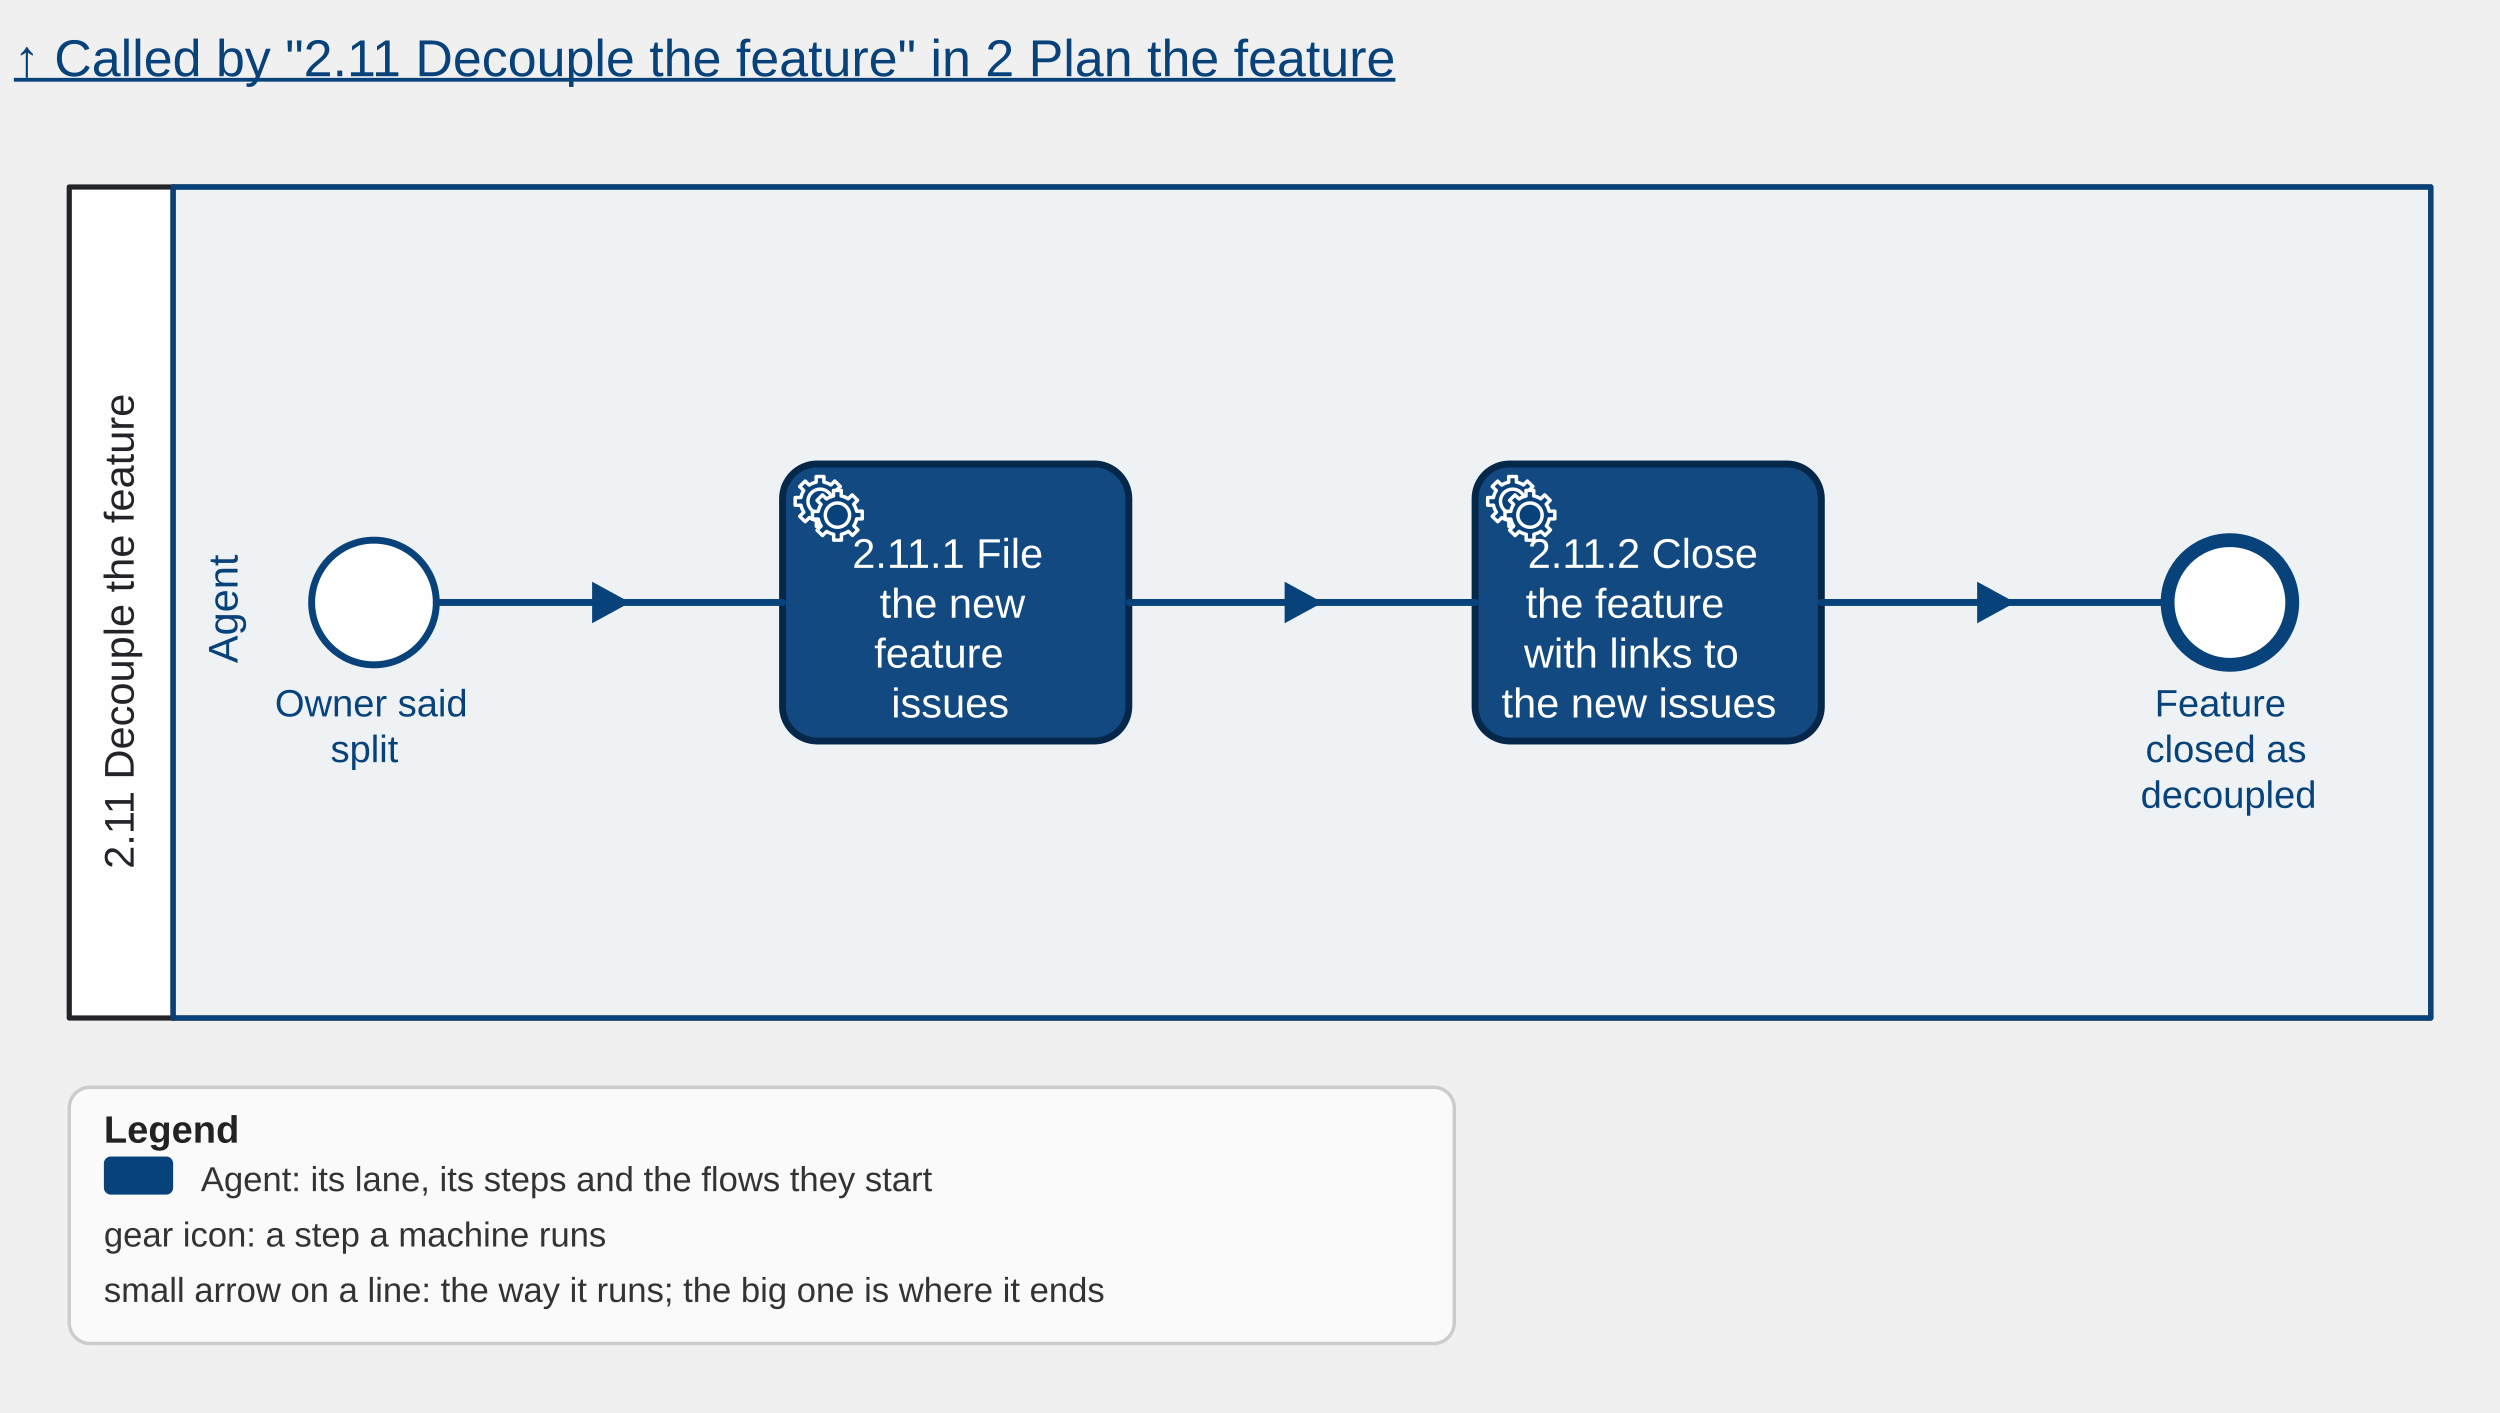
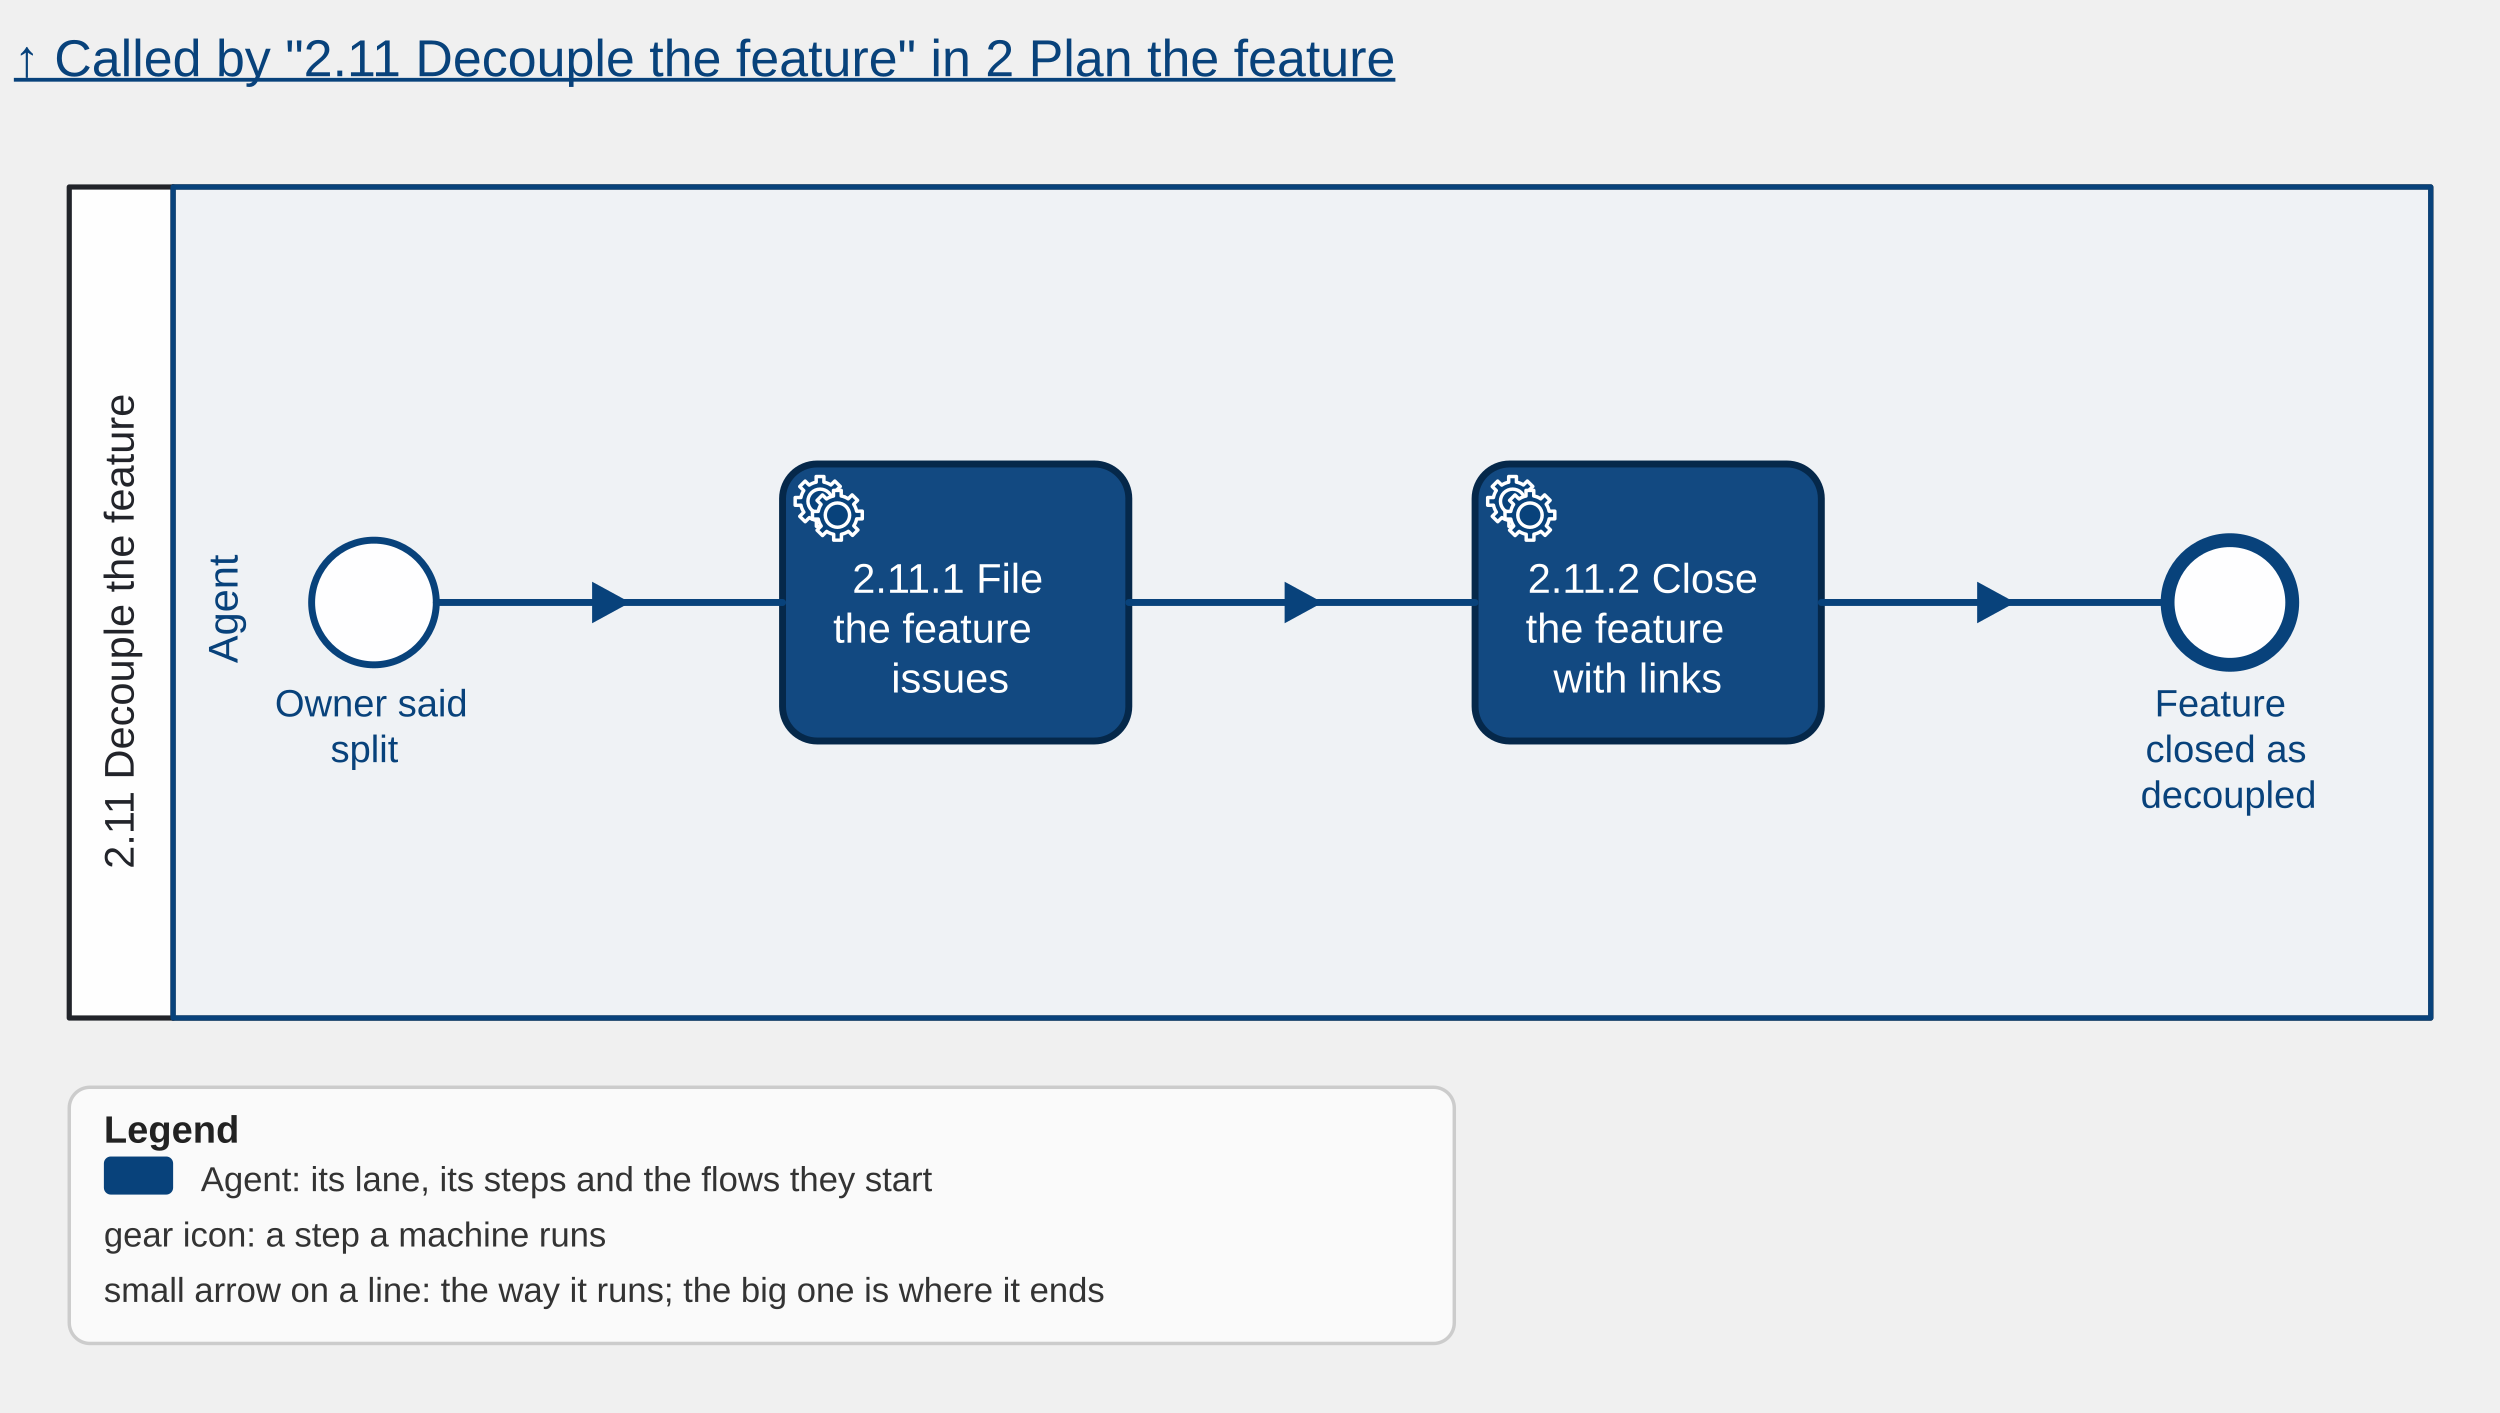
<svg xmlns="http://www.w3.org/2000/svg" width="722" height="408" viewBox="60 26 722 408" version="1.1">
  <g class="djs-group">
    <g class="djs-element djs-shape" data-element-id="decouple_pool" transform="translate(80,80)" style="display: block;">
      <g class="djs-visual">
        <rect x="0" y="0" width="682" height="240" rx="0" ry="0" style="stroke-linecap: round; stroke-linejoin: round; stroke: rgb(34, 36, 42); stroke-width: 1.5px; fill: white; fill-opacity: 0.95;" />
        <path style="fill: none; stroke-linecap: round; stroke-linejoin: round; stroke: rgb(34, 36, 42); stroke-width: 1.5px;" d="M30,0L30,240" />
        <text style="font-family: Arial, sans-serif; font-size: 12px; font-weight: normal; fill: rgb(34, 36, 42);" lineHeight="1.2" class="djs-label" transform="translate(0,240) rotate(270,0,0) scale(1,1)">
          <tspan x="43.08" y="18.6">2.11 Decouple the feature</tspan>
        </text>
      </g>
      <rect style="fill: none; stroke-opacity: 0; stroke: white; stroke-width: 15px;" class="djs-hit djs-hit-all" x="0" y="0" width="682" height="240" />
    </g>
    <g class="djs-children">
      <g class="djs-group">
        <g class="djs-element djs-shape" data-element-id="decouple_process_lane_0" transform="translate(110,80)" style="display: block;">
          <g class="djs-visual">
            <rect x="0" y="0" width="652" height="240" rx="0" ry="0" style="stroke-linecap: round; stroke-linejoin: round; stroke: rgb(8, 66, 123); stroke-width: 1.5px; fill: rgb(196, 210, 223); fill-opacity: 0.25;" />
            <text style="font-family: Arial, sans-serif; font-size: 12px; font-weight: normal; fill: rgb(8, 66, 123);" lineHeight="1.2" class="djs-label" transform="translate(0,240) rotate(270,0,0) scale(1,1)">
              <tspan x="102.48" y="18.6">Agent</tspan>
            </text>
          </g>
          <rect style="fill: none; stroke-opacity: 0; stroke: white; stroke-width: 15px;" class="djs-hit djs-hit-all" x="0" y="0" width="652" height="240" />
        </g>
      </g>
      <g class="djs-group">
        <g class="djs-element djs-shape" data-element-id="decouple_process_start" transform="translate(150,182)" style="display: block;">
          <g class="djs-visual">
            <circle cx="18" cy="18" r="18" style="stroke-linecap: round; stroke-linejoin: round; stroke: rgb(8, 66, 123); stroke-width: 2px; fill: rgb(255, 255, 255); fill-opacity: 0.95;" />
          </g>
          <rect style="fill: none; stroke-opacity: 0; stroke: white; stroke-width: 15px;" class="djs-hit djs-hit-all" x="0" y="0" width="36" height="36" />
        </g>
      </g>
      <g class="djs-group">
        <g class="djs-element djs-shape" data-element-id="decouple_process_start_label" transform="translate(130,223)" style="display: block;">
          <g class="djs-visual">
            <text style="font-family: Arial, sans-serif; font-size: 11px; font-weight: normal; fill: rgb(8, 66, 123);" lineHeight="1.2" class="djs-label">
              <tspan x="9.4" y="9.9">Owner said </tspan>
              <tspan x="25.46" y="23.1">split</tspan>
            </text>
          </g>
          <rect style="fill: none; stroke-opacity: 0; stroke: white; stroke-width: 15px;" class="djs-hit djs-hit-all" x="0" y="0" width="76" height="27" />
        </g>
      </g>
      <g class="djs-group">
        <g class="djs-element djs-shape" data-element-id="decouple_process_file" transform="translate(286,160)" style="display: block;">
          <g class="djs-visual">
            <rect x="0" y="0" width="100" height="80" rx="10" ry="10" style="stroke-linecap: round; stroke-linejoin: round; stroke: rgb(5, 40, 74); stroke-width: 2px; fill: rgb(8, 66, 123); fill-opacity: 0.95;" />
            <text style="font-family: Arial, sans-serif; font-size: 12px; font-weight: normal; fill: rgb(255, 255, 255);" lineHeight="1.2" class="djs-label" transform="translate(0, 8)">
-               <tspan x="20.12" y="22">2.11.1 File </tspan>
-               <tspan x="28.04" y="36.4">the new </tspan>
-               <tspan x="26.48" y="50.8">feature </tspan>
-               <tspan x="31.4" y="65.2">issues</tspan>
+               <tspan x="20.12" y="29.2">2.11.1 File </tspan>
+               <tspan x="14.6" y="43.6">the feature </tspan>
+               <tspan x="31.4" y="58">issues</tspan>
            </text>
            <circle cx="5" cy="5" r="5" style="stroke-linecap: round; stroke-linejoin: round; stroke: none; stroke-width: 2px; fill: rgb(8, 66, 123);" transform="translate(6, 6)" />
            <path style="fill: rgb(8, 66, 123); stroke-linecap: round; stroke-linejoin: round; stroke: rgb(255, 255, 255); stroke-width: 1px;" d="m 12,18 v -1.713 c 0.352,-0.07 0.704,-0.178 1.048,-0.321 0.344,-0.145 0.666,-0.321 0.966,-0.521 l 1.194,1.18 1.567,-1.577 -1.195,-1.18 c 0.403,-0.614 0.683,-1.299 0.825,-2.018 l 1.622,-0.01 v -2.22 l -1.637,0.01 c -0.073,-0.352 -0.178,-0.7 -0.324,-1.044 -0.145,-0.344 -0.321,-0.664 -0.523,-0.962 l 1.131,-1.136 -1.583,-1.563 -1.13,1.136 c -0.614,-0.401 -1.303,-0.681 -2.023,-0.822 l 0.009,-1.619 h -2.241 l 0.004,1.631 c -0.354,0.074 -0.705,0.18 -1.05,0.324 -0.344,0.144 -0.665,0.321 -0.964,0.52 l -1.17,-1.158 -1.567,1.579 1.168,1.157 c -0.403,0.613 -0.683,1.298 -0.825,2.017 l -1.659,0.003 v 2.222 l 1.672,-0.006 c 0.073,0.351 0.18,0.702 0.324,1.045 0.145,0.344 0.321,0.664 0.523,0.961 l -1.199,1.197 1.584,1.56 1.196,-1.193 c 0.614,0.403 1.303,0.682 2.023,0.823 l 7.19e-4,1.699 h 2.227 z m 0.221,-3.996 c -1.789,0.75 -3.858,-0.093 -4.61,-1.874 -0.752,-1.783 0.091,-3.846 1.88,-4.596 1.788,-0.749 3.857,0.093 4.609,1.874 0.752,1.782 -0.091,3.846 -1.88,4.596 z" />
            <circle cx="5" cy="5" r="5" style="stroke-linecap: round; stroke-linejoin: round; stroke: none; stroke-width: 2px; fill: rgb(8, 66, 123);" transform="translate(11, 10)" />
            <path style="fill: rgb(8, 66, 123); stroke-linecap: round; stroke-linejoin: round; stroke: rgb(255, 255, 255); stroke-width: 1px;" d="m 17,22 v -1.713 c 0.352,-0.07 0.704,-0.178 1.048,-0.321 0.344,-0.145 0.666,-0.321 0.966,-0.521 l 1.194,1.18 1.567,-1.577 -1.195,-1.18 c 0.403,-0.614 0.683,-1.299 0.825,-2.018 l 1.622,-0.01 v -2.22 l -1.637,0.01 c -0.073,-0.352 -0.178,-0.7 -0.324,-1.044 -0.145,-0.344 -0.321,-0.664 -0.523,-0.962 l 1.131,-1.136 -1.583,-1.563 -1.13,1.136 c -0.614,-0.401 -1.303,-0.681 -2.023,-0.822 l 0.009,-1.619 h -2.241 l 0.004,1.631 c -0.354,0.074 -0.705,0.18 -1.05,0.324 -0.344,0.144 -0.665,0.321 -0.964,0.52 l -1.17,-1.158 -1.567,1.579 1.168,1.157 c -0.403,0.613 -0.683,1.298 -0.825,2.017 l -1.659,0.003 v 2.222 l 1.672,-0.006 c 0.073,0.351 0.18,0.702 0.324,1.045 0.145,0.344 0.321,0.664 0.523,0.961 l -1.199,1.197 1.584,1.56 1.196,-1.193 c 0.614,0.403 1.303,0.682 2.023,0.823 l 7.19e-4,1.699 h 2.227 z m 0.221,-3.996 c -1.789,0.75 -3.858,-0.093 -4.61,-1.874 -0.752,-1.783 0.091,-3.846 1.88,-4.596 1.788,-0.749 3.857,0.093 4.609,1.874 0.752,1.782 -0.091,3.846 -1.88,4.596 z" />
          </g>
          <rect style="fill: none; stroke-opacity: 0; stroke: white; stroke-width: 15px;" class="djs-hit djs-hit-all" x="0" y="0" width="100" height="80" />
        </g>
      </g>
      <g class="djs-group">
        <g class="djs-element djs-shape" data-element-id="decouple_process_close" transform="translate(486,160)" style="display: block;">
          <g class="djs-visual">
            <rect x="0" y="0" width="100" height="80" rx="10" ry="10" style="stroke-linecap: round; stroke-linejoin: round; stroke: rgb(5, 40, 74); stroke-width: 2px; fill: rgb(8, 66, 123); fill-opacity: 0.95;" />
            <text style="font-family: Arial, sans-serif; font-size: 12px; font-weight: normal; fill: rgb(255, 255, 255);" lineHeight="1.2" class="djs-label" transform="translate(0, 8)">
-               <tspan x="15.2" y="22">2.11.2 Close </tspan>
-               <tspan x="14.6" y="36.4">the feature </tspan>
-               <tspan x="14.12" y="50.8">with links to </tspan>
-               <tspan x="7.64" y="65.2">the new issues</tspan>
+               <tspan x="15.2" y="29.2">2.11.2 Close </tspan>
+               <tspan x="14.6" y="43.6">the feature </tspan>
+               <tspan x="22.64" y="58">with links</tspan>
            </text>
            <circle cx="5" cy="5" r="5" style="stroke-linecap: round; stroke-linejoin: round; stroke: none; stroke-width: 2px; fill: rgb(8, 66, 123);" transform="translate(6, 6)" />
            <path style="fill: rgb(8, 66, 123); stroke-linecap: round; stroke-linejoin: round; stroke: rgb(255, 255, 255); stroke-width: 1px;" d="m 12,18 v -1.713 c 0.352,-0.07 0.704,-0.178 1.048,-0.321 0.344,-0.145 0.666,-0.321 0.966,-0.521 l 1.194,1.18 1.567,-1.577 -1.195,-1.18 c 0.403,-0.614 0.683,-1.299 0.825,-2.018 l 1.622,-0.01 v -2.22 l -1.637,0.01 c -0.073,-0.352 -0.178,-0.7 -0.324,-1.044 -0.145,-0.344 -0.321,-0.664 -0.523,-0.962 l 1.131,-1.136 -1.583,-1.563 -1.13,1.136 c -0.614,-0.401 -1.303,-0.681 -2.023,-0.822 l 0.009,-1.619 h -2.241 l 0.004,1.631 c -0.354,0.074 -0.705,0.18 -1.05,0.324 -0.344,0.144 -0.665,0.321 -0.964,0.52 l -1.17,-1.158 -1.567,1.579 1.168,1.157 c -0.403,0.613 -0.683,1.298 -0.825,2.017 l -1.659,0.003 v 2.222 l 1.672,-0.006 c 0.073,0.351 0.18,0.702 0.324,1.045 0.145,0.344 0.321,0.664 0.523,0.961 l -1.199,1.197 1.584,1.56 1.196,-1.193 c 0.614,0.403 1.303,0.682 2.023,0.823 l 7.19e-4,1.699 h 2.227 z m 0.221,-3.996 c -1.789,0.75 -3.858,-0.093 -4.61,-1.874 -0.752,-1.783 0.091,-3.846 1.88,-4.596 1.788,-0.749 3.857,0.093 4.609,1.874 0.752,1.782 -0.091,3.846 -1.88,4.596 z" />
            <circle cx="5" cy="5" r="5" style="stroke-linecap: round; stroke-linejoin: round; stroke: none; stroke-width: 2px; fill: rgb(8, 66, 123);" transform="translate(11, 10)" />
            <path style="fill: rgb(8, 66, 123); stroke-linecap: round; stroke-linejoin: round; stroke: rgb(255, 255, 255); stroke-width: 1px;" d="m 17,22 v -1.713 c 0.352,-0.07 0.704,-0.178 1.048,-0.321 0.344,-0.145 0.666,-0.321 0.966,-0.521 l 1.194,1.18 1.567,-1.577 -1.195,-1.18 c 0.403,-0.614 0.683,-1.299 0.825,-2.018 l 1.622,-0.01 v -2.22 l -1.637,0.01 c -0.073,-0.352 -0.178,-0.7 -0.324,-1.044 -0.145,-0.344 -0.321,-0.664 -0.523,-0.962 l 1.131,-1.136 -1.583,-1.563 -1.13,1.136 c -0.614,-0.401 -1.303,-0.681 -2.023,-0.822 l 0.009,-1.619 h -2.241 l 0.004,1.631 c -0.354,0.074 -0.705,0.18 -1.05,0.324 -0.344,0.144 -0.665,0.321 -0.964,0.52 l -1.17,-1.158 -1.567,1.579 1.168,1.157 c -0.403,0.613 -0.683,1.298 -0.825,2.017 l -1.659,0.003 v 2.222 l 1.672,-0.006 c 0.073,0.351 0.18,0.702 0.324,1.045 0.145,0.344 0.321,0.664 0.523,0.961 l -1.199,1.197 1.584,1.56 1.196,-1.193 c 0.614,0.403 1.303,0.682 2.023,0.823 l 7.19e-4,1.699 h 2.227 z m 0.221,-3.996 c -1.789,0.75 -3.858,-0.093 -4.61,-1.874 -0.752,-1.783 0.091,-3.846 1.88,-4.596 1.788,-0.749 3.857,0.093 4.609,1.874 0.752,1.782 -0.091,3.846 -1.88,4.596 z" />
          </g>
          <rect style="fill: none; stroke-opacity: 0; stroke: white; stroke-width: 15px;" class="djs-hit djs-hit-all" x="0" y="0" width="100" height="80" />
        </g>
      </g>
      <g class="djs-group">
        <g class="djs-element djs-shape" data-element-id="decouple_process_end" transform="translate(686,182)" style="display: block;">
          <g class="djs-visual">
            <circle cx="18" cy="18" r="18" style="stroke-linecap: round; stroke-linejoin: round; stroke: rgb(8, 66, 123); stroke-width: 4px; fill: rgb(255, 255, 255); fill-opacity: 0.95;" />
          </g>
          <rect style="fill: none; stroke-opacity: 0; stroke: white; stroke-width: 15px;" class="djs-hit djs-hit-all" x="0" y="0" width="36" height="36" />
        </g>
      </g>
      <g class="djs-group">
        <g class="djs-element djs-shape" data-element-id="decouple_process_end_label" transform="translate(671,223)" style="display: block;">
          <g class="djs-visual">
            <text style="font-family: Arial, sans-serif; font-size: 11px; font-weight: normal; fill: rgb(8, 66, 123);" lineHeight="1.2" class="djs-label">
              <tspan x="11.28" y="9.9">Feature </tspan>
              <tspan x="8.64" y="23.1">closed as </tspan>
              <tspan x="7.21" y="36.3">decoupled</tspan>
            </text>
          </g>
          <rect style="fill: none; stroke-opacity: 0; stroke: white; stroke-width: 15px;" class="djs-hit djs-hit-all" x="0" y="0" width="67" height="40" />
        </g>
      </g>
      <g class="djs-group">
        <g class="djs-element djs-connection" data-element-id="decouple_process_f_start_file" style="display: block;">
          <g class="djs-visual">
            <defs>
              <marker id="marker-1" viewBox="0 0 20 20" refX="11" refY="10" markerWidth="7" markerHeight="7" orient="auto">
                <path d="M 1 5 L 11 10 L 1 15 Z" style="stroke-linecap: round; stroke-linejoin: round; stroke: rgb(8, 66, 123); stroke-width: 1px; fill: rgb(8, 66, 123);" />
              </marker>
            </defs>
            <path style="fill: none; stroke-linecap: round; stroke-linejoin: round; stroke: rgb(8, 66, 123); stroke-width: 2px; marker-2: url('#marker-1');" data-corner-radius="5" d="M186,200L286,200" />
          </g>
          <path d="M186,200L286,200" style="fill: none; stroke-opacity: 0; stroke: white; stroke-width: 15px;" class="djs-hit djs-hit-stroke" />
        </g>
      </g>
      <g class="djs-group">
        <g class="djs-element djs-connection" data-element-id="decouple_process_f_file_close" style="display: block;">
          <g class="djs-visual">
            <defs>
              <marker id="marker-3" viewBox="0 0 20 20" refX="11" refY="10" markerWidth="7" markerHeight="7" orient="auto">
                <path d="M 1 5 L 11 10 L 1 15 Z" style="stroke-linecap: round; stroke-linejoin: round; stroke: rgb(8, 66, 123); stroke-width: 1px; fill: rgb(8, 66, 123);" />
              </marker>
            </defs>
            <path style="fill: none; stroke-linecap: round; stroke-linejoin: round; stroke: rgb(8, 66, 123); stroke-width: 2px; marker-2: url('#marker-3');" data-corner-radius="5" d="M386,200L486,200" />
          </g>
          <path d="M386,200L486,200" style="fill: none; stroke-opacity: 0; stroke: white; stroke-width: 15px;" class="djs-hit djs-hit-stroke" />
        </g>
      </g>
      <g class="djs-group">
        <g class="djs-element djs-connection" data-element-id="decouple_process_f_close_end" style="display: block;">
          <g class="djs-visual">
            <defs>
              <marker id="marker-4" viewBox="0 0 20 20" refX="11" refY="10" markerWidth="7" markerHeight="7" orient="auto">
                <path d="M 1 5 L 11 10 L 1 15 Z" style="stroke-linecap: round; stroke-linejoin: round; stroke: rgb(8, 66, 123); stroke-width: 1px; fill: rgb(8, 66, 123);" />
              </marker>
            </defs>
            <path style="fill: none; stroke-linecap: round; stroke-linejoin: round; stroke: rgb(8, 66, 123); stroke-width: 2px; marker-2: url('#marker-4');" data-corner-radius="5" d="M586,200L686,200" />
          </g>
          <path d="M586,200L686,200" style="fill: none; stroke-opacity: 0; stroke: white; stroke-width: 15px;" class="djs-hit djs-hit-stroke" />
        </g>
      </g>
    </g>
  </g>
  <g class="diagram-links">
    <a href="marketplace.plan_process.svg">
      <text x="64" y="48" font-family="Arial, sans-serif" font-size="15" fill="#08427b" text-decoration="underline">↑ Called by "2.11 Decouple the feature" in 2 Plan the feature</text>
    </a>
  </g>
  <g class="direction-marks">
    <path d="M242,200L231,206L231,194Z" fill="#08427b" />
    <path d="M442,200L431,206L431,194Z" fill="#08427b" />
    <path d="M642,200L631,206L631,194Z" fill="#08427b" />
  </g>
  <g class="legend" font-family="Arial, sans-serif">
    <rect x="80" y="340" width="400" height="74" rx="6" fill="#fafafa" stroke="#cccccc" />
    <text x="90" y="356" font-size="11" font-weight="bold" fill="#222222">Legend</text>
    <rect x="90" y="360" width="20" height="11" rx="2" fill="#08427b" />
    <text x="118" y="370" font-size="10" fill="#333333">Agent: its lane, its steps and the flows they start</text>
    <text x="90" y="386" font-size="10" fill="#333333">gear icon: a step a machine runs</text>
    <text x="90" y="402" font-size="10" fill="#333333">small arrow on a line: the way it runs; the big one is where it ends</text>
  </g>
</svg>
